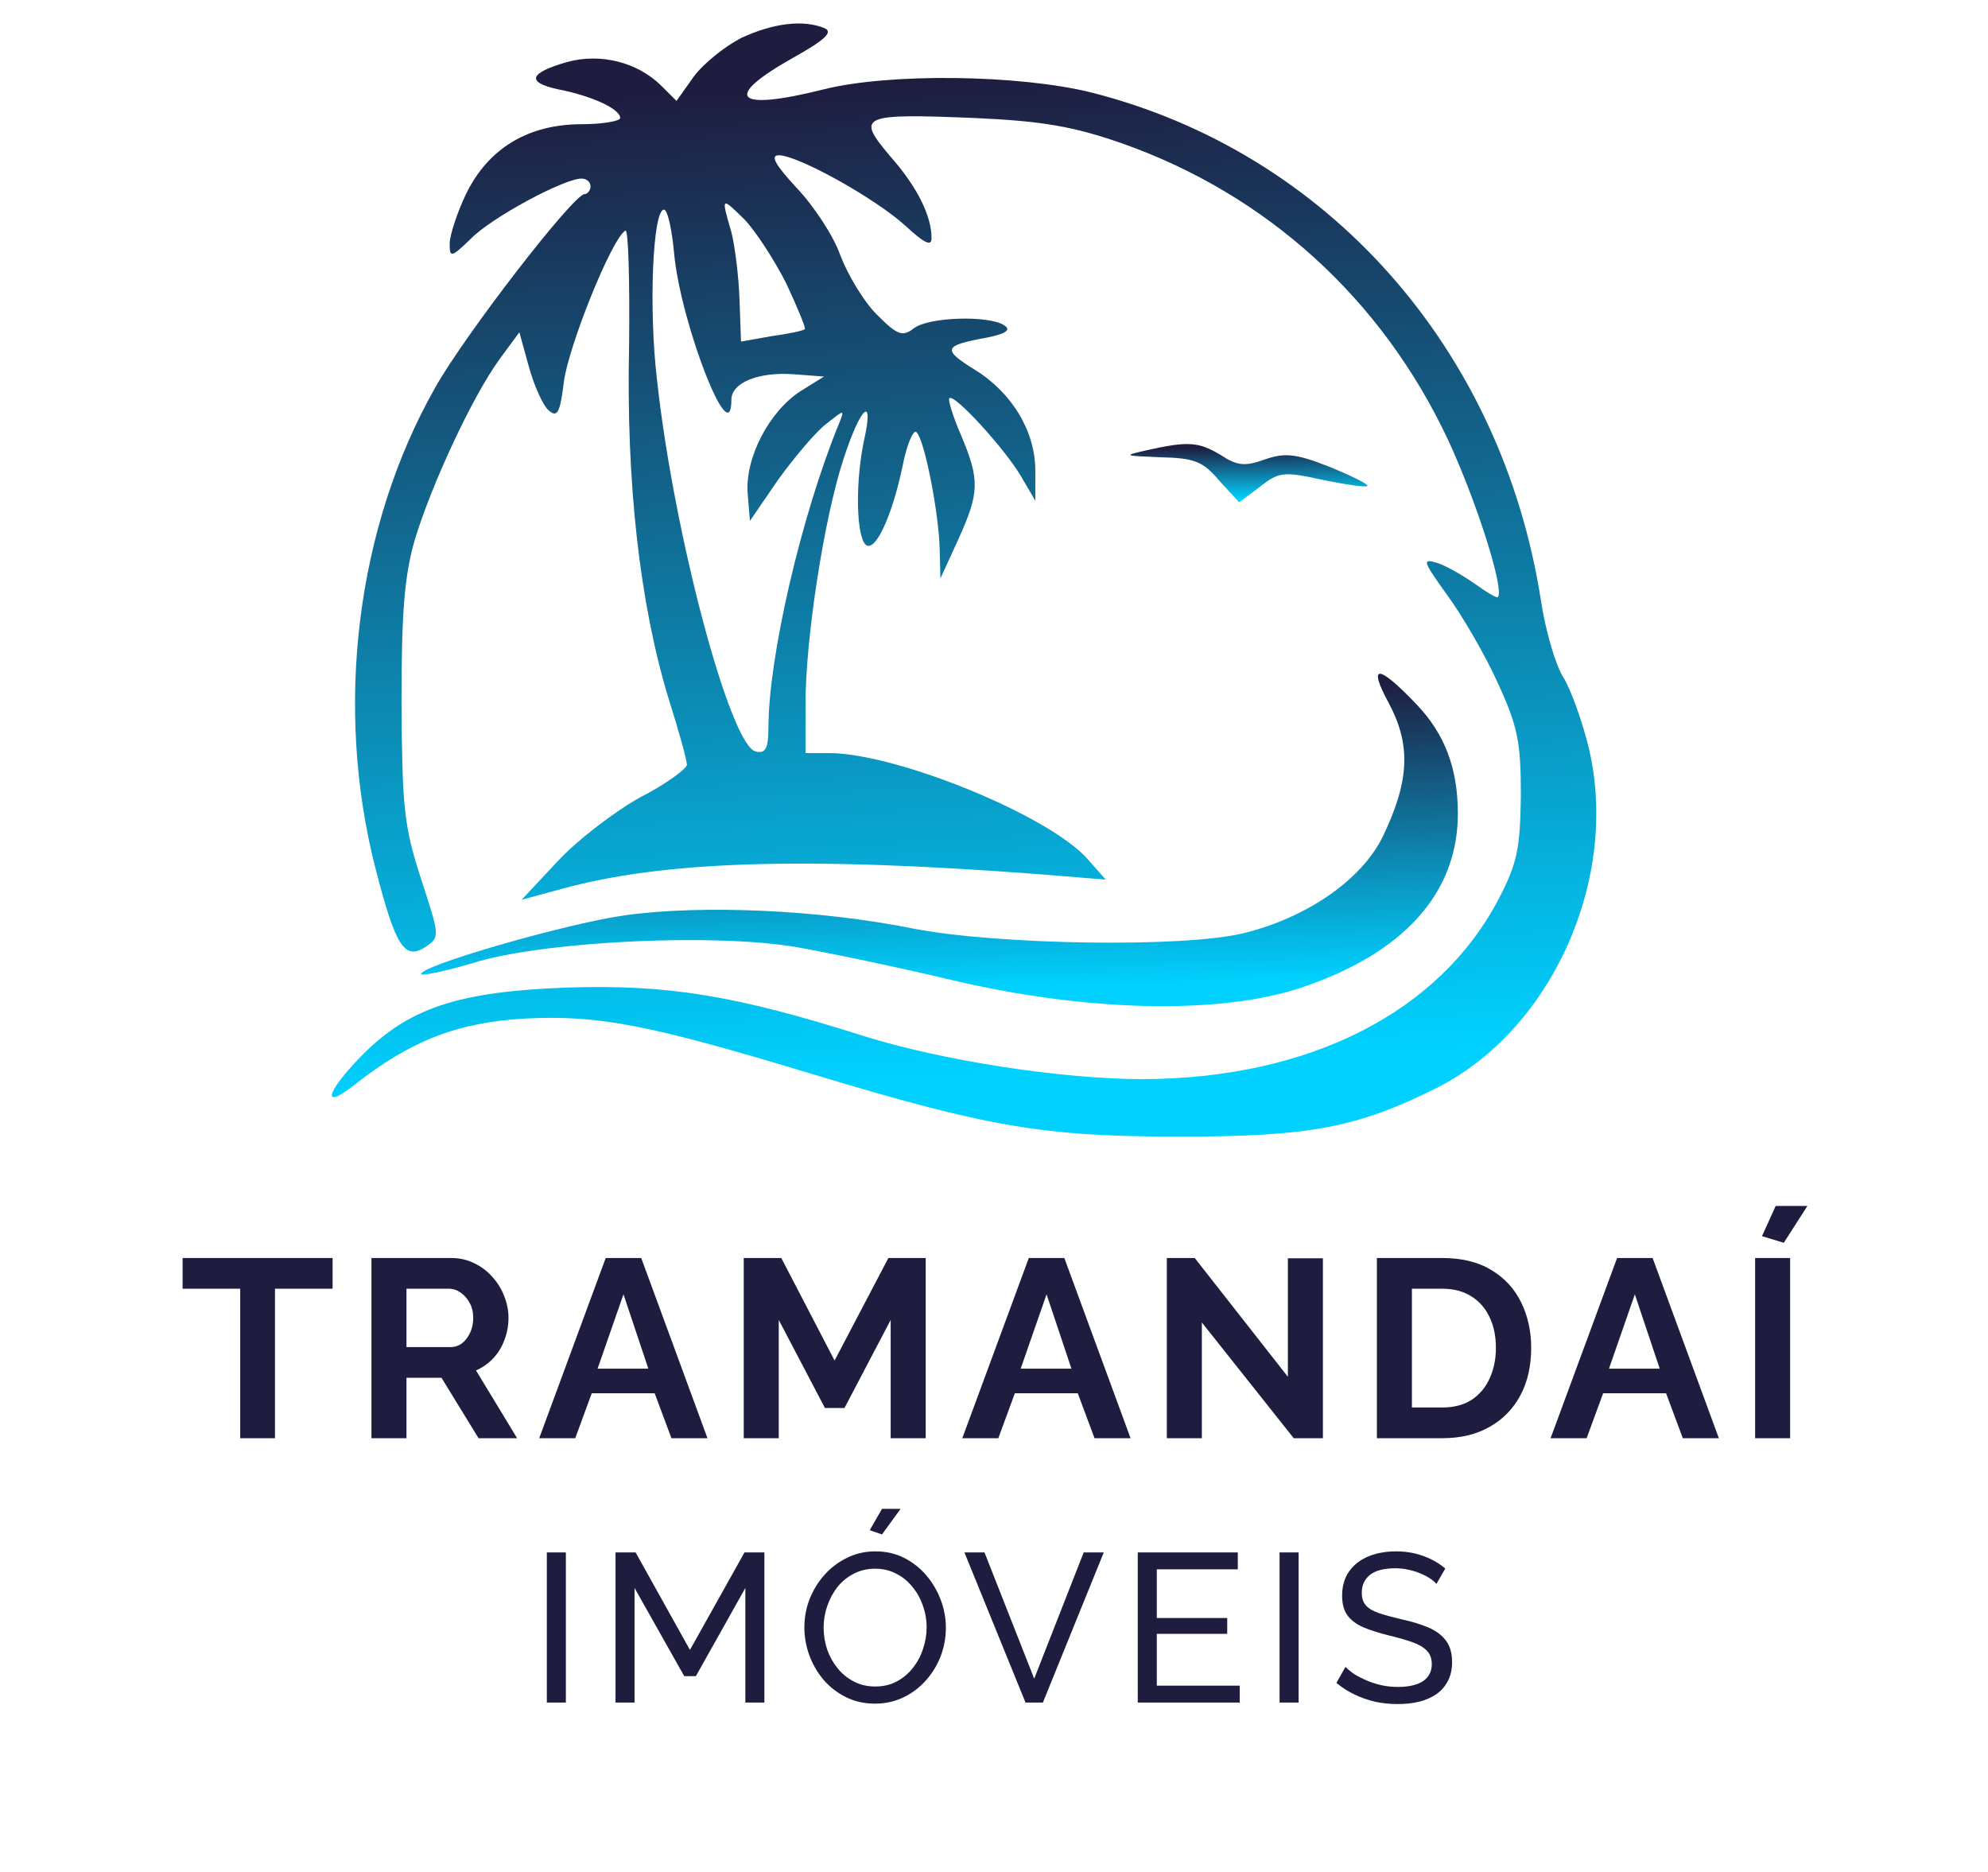
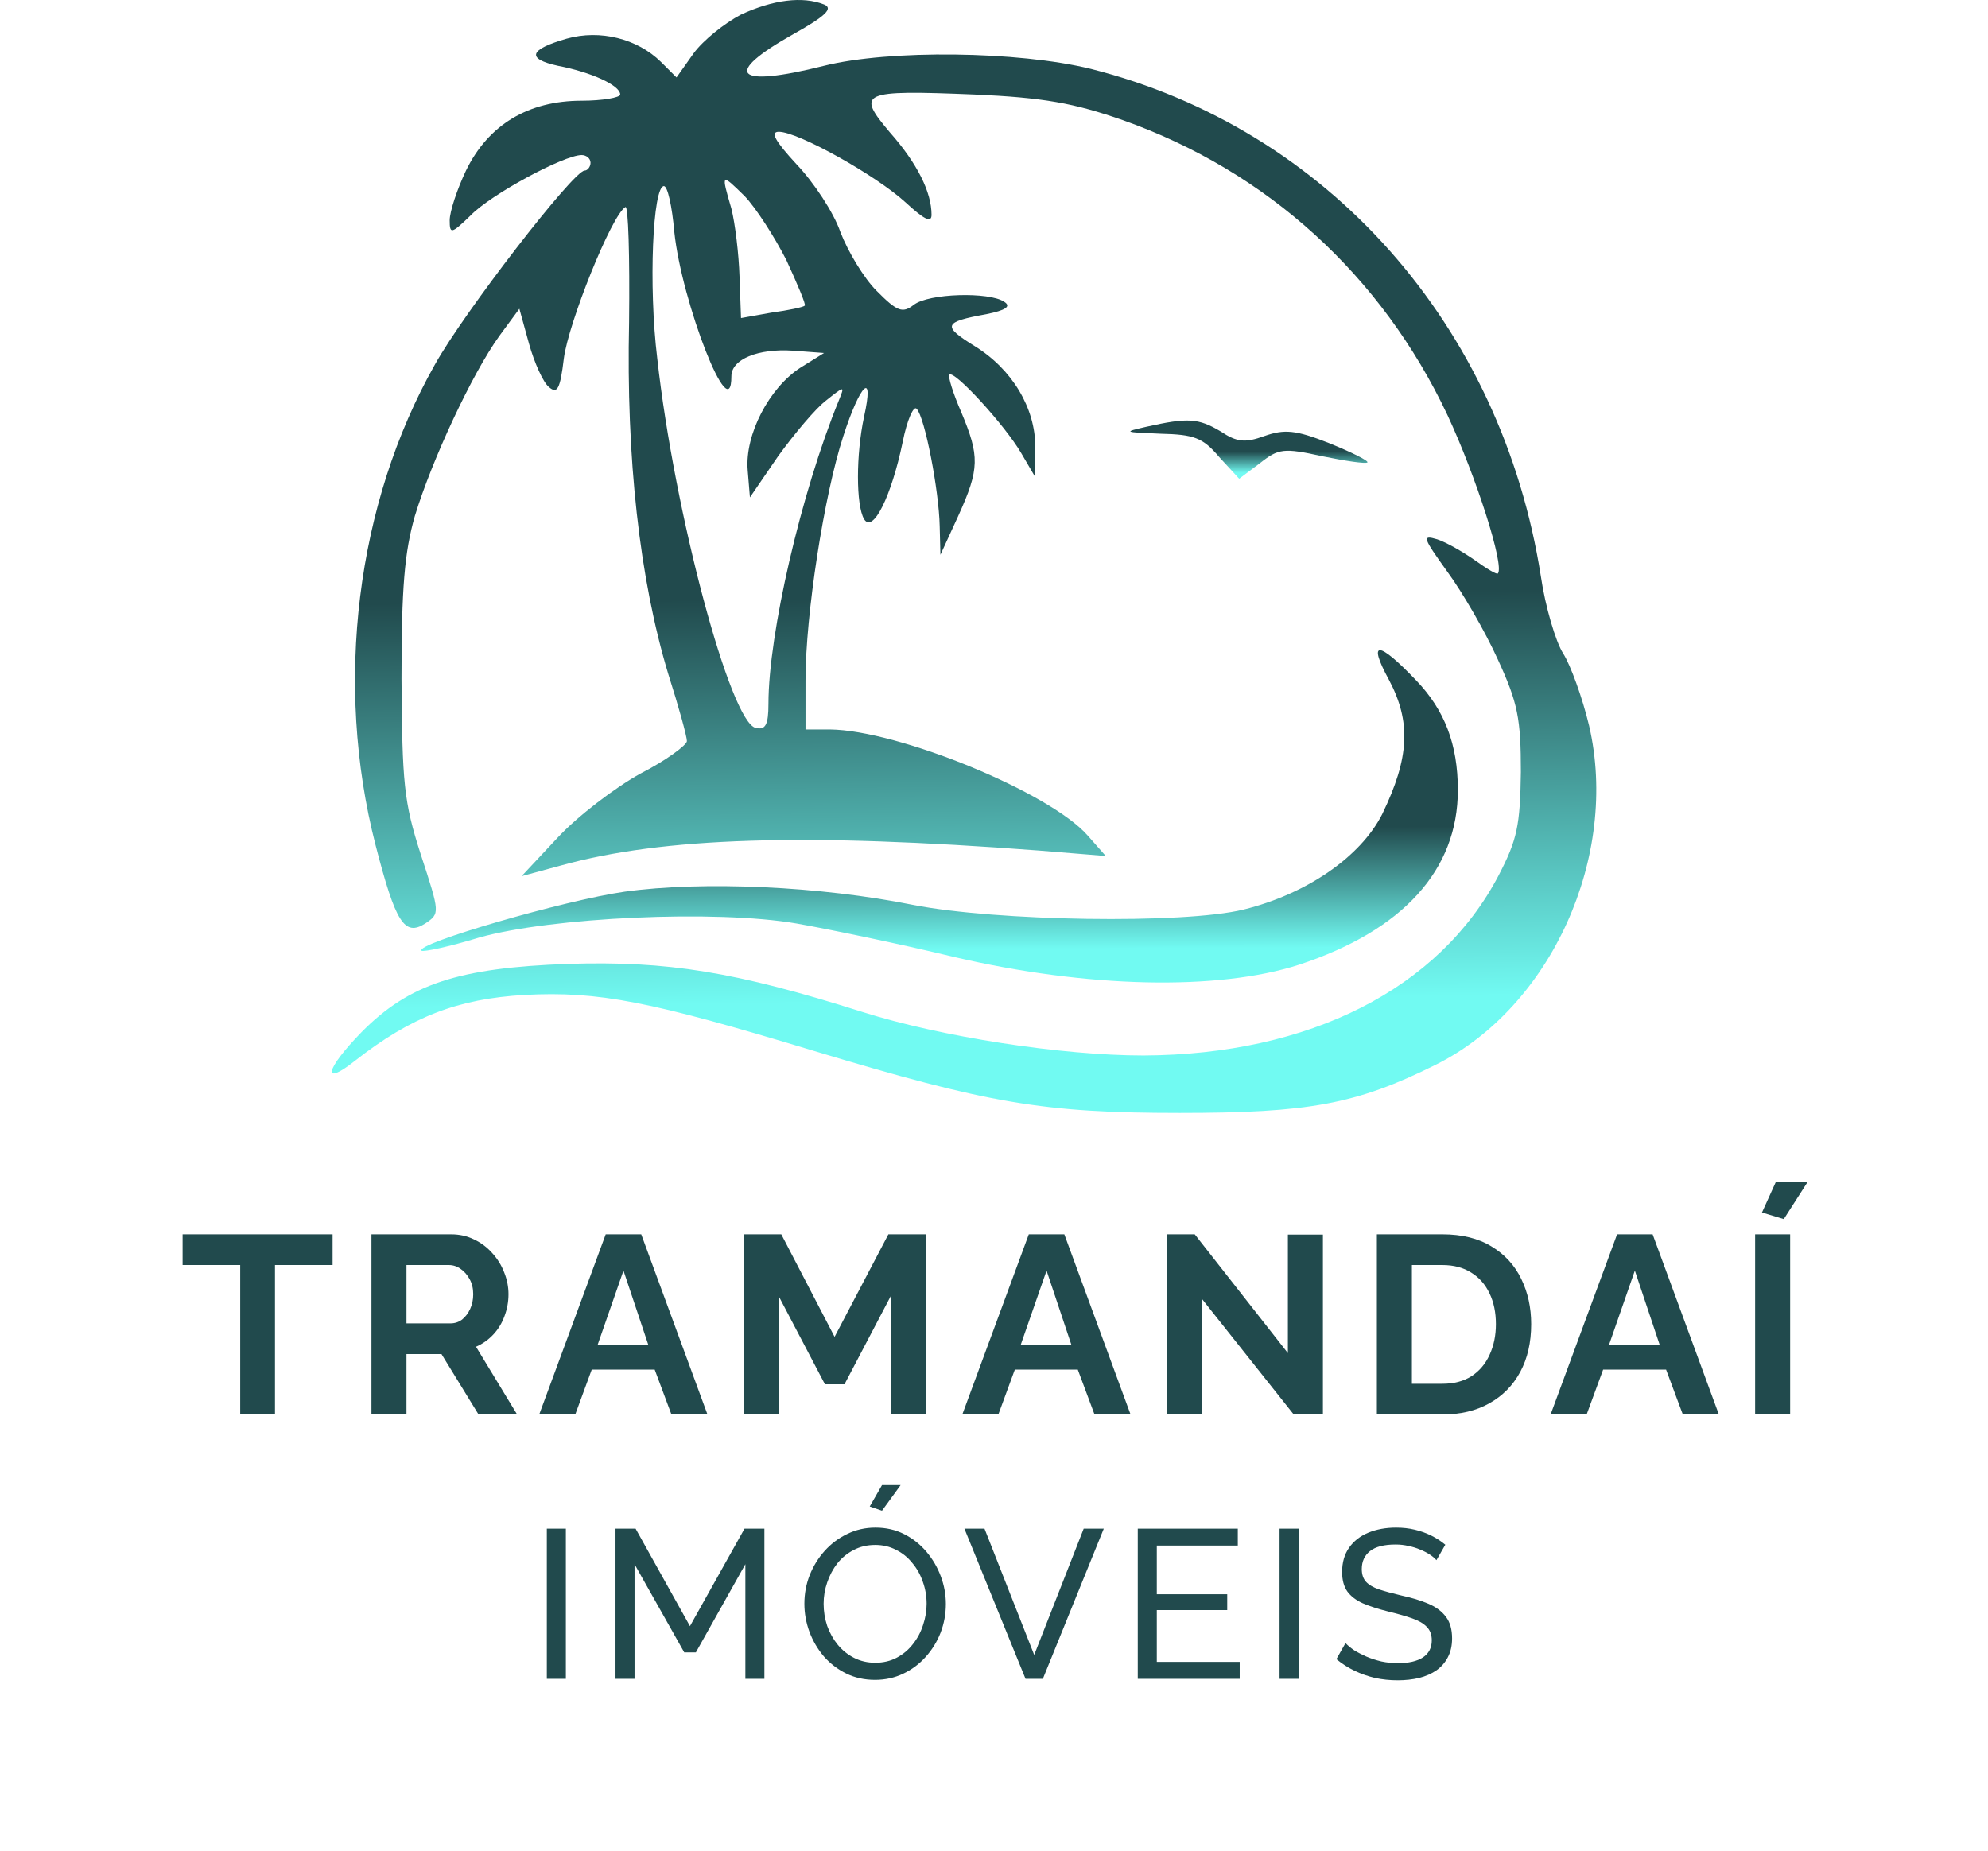
- <svg xmlns="http://www.w3.org/2000/svg" width="188" height="177" viewBox="0 0 188 177" fill="none">
-   <path d="M31.452 121.864H26.004V136H22.716V121.864H17.268V118.96H31.452V121.864ZM35.127 136V118.96H42.663C43.447 118.96 44.167 119.12 44.823 119.44C45.495 119.76 46.071 120.192 46.551 120.736C47.047 121.28 47.423 121.888 47.679 122.56C47.951 123.232 48.087 123.92 48.087 124.624C48.087 125.344 47.959 126.04 47.703 126.712C47.463 127.368 47.111 127.944 46.647 128.44C46.183 128.936 45.639 129.32 45.015 129.592L48.903 136H45.255L41.751 130.288H38.439V136H35.127ZM38.439 127.384H42.591C43.007 127.384 43.375 127.264 43.695 127.024C44.015 126.768 44.271 126.432 44.463 126.016C44.655 125.6 44.751 125.136 44.751 124.624C44.751 124.08 44.639 123.608 44.415 123.208C44.191 122.792 43.903 122.464 43.551 122.224C43.215 121.984 42.847 121.864 42.447 121.864H38.439V127.384ZM57.28 118.96H60.64L66.904 136H63.496L61.912 131.752H55.96L54.4 136H50.992L57.28 118.96ZM61.312 129.424L58.96 122.392L56.512 129.424H61.312ZM84.229 136V124.816L79.861 133.144H78.013L73.645 124.816V136H70.333V118.96H73.885L78.925 128.656L84.013 118.96H87.541V136H84.229ZM97.291 118.96H100.651L106.915 136H103.507L101.923 131.752H95.971L94.411 136H91.003L97.291 118.96ZM101.323 129.424L98.971 122.392L96.523 129.424H101.323ZM113.656 125.056V136H110.344V118.96H112.984L121.792 130.192V118.984H125.104V136H122.344L113.656 125.056ZM130.208 136V118.96H136.4C138.256 118.96 139.808 119.344 141.056 120.112C142.304 120.864 143.24 121.888 143.864 123.184C144.488 124.464 144.8 125.888 144.8 127.456C144.8 129.184 144.456 130.688 143.768 131.968C143.08 133.248 142.104 134.24 140.84 134.944C139.592 135.648 138.112 136 136.4 136H130.208ZM141.464 127.456C141.464 126.352 141.264 125.384 140.864 124.552C140.464 123.704 139.888 123.048 139.136 122.584C138.384 122.104 137.472 121.864 136.4 121.864H133.52V133.096H136.4C137.488 133.096 138.408 132.856 139.16 132.376C139.912 131.88 140.48 131.208 140.864 130.36C141.264 129.496 141.464 128.528 141.464 127.456ZM152.924 118.96H156.284L162.548 136H159.14L157.556 131.752H151.604L150.044 136H146.636L152.924 118.96ZM156.956 129.424L154.604 122.392L152.156 129.424H156.956ZM165.977 136V118.96H169.289V136H165.977ZM168.689 117.52L166.625 116.896L167.921 114.04H170.921L168.689 117.52ZM51.712 161V146.8H53.512V161H51.712ZM70.487 161V150.16L65.807 158.5H64.707L60.007 150.16V161H58.207V146.8H60.107L65.247 156.02L70.407 146.8H72.287V161H70.487ZM82.748 161.1C81.748 161.1 80.841 160.9 80.028 160.5C79.215 160.1 78.508 159.56 77.908 158.88C77.321 158.187 76.868 157.413 76.548 156.56C76.228 155.693 76.068 154.807 76.068 153.9C76.068 152.953 76.235 152.053 76.568 151.2C76.915 150.333 77.388 149.567 77.988 148.9C78.601 148.22 79.315 147.687 80.128 147.3C80.941 146.9 81.828 146.7 82.788 146.7C83.788 146.7 84.695 146.907 85.508 147.32C86.321 147.733 87.021 148.287 87.608 148.98C88.195 149.673 88.648 150.447 88.968 151.3C89.288 152.153 89.448 153.027 89.448 153.92C89.448 154.867 89.281 155.773 88.948 156.64C88.615 157.493 88.141 158.26 87.528 158.94C86.928 159.607 86.221 160.133 85.408 160.52C84.595 160.907 83.708 161.1 82.748 161.1ZM77.888 153.9C77.888 154.62 78.001 155.32 78.228 156C78.468 156.667 78.801 157.26 79.228 157.78C79.655 158.3 80.168 158.713 80.768 159.02C81.368 159.327 82.035 159.48 82.768 159.48C83.528 159.48 84.208 159.32 84.808 159C85.408 158.68 85.915 158.253 86.328 157.72C86.755 157.187 87.075 156.587 87.288 155.92C87.515 155.253 87.628 154.58 87.628 153.9C87.628 153.18 87.508 152.487 87.268 151.82C87.041 151.153 86.708 150.56 86.268 150.04C85.841 149.507 85.328 149.093 84.728 148.8C84.141 148.493 83.488 148.34 82.768 148.34C82.008 148.34 81.328 148.5 80.728 148.82C80.128 149.127 79.615 149.547 79.188 150.08C78.775 150.613 78.455 151.213 78.228 151.88C78.001 152.533 77.888 153.207 77.888 153.9ZM83.408 145.1L82.248 144.7L83.408 142.68H85.168L83.408 145.1ZM93.102 146.8L97.802 158.74L102.482 146.8H104.382L98.622 161H96.982L91.202 146.8H93.102ZM117.236 159.4V161H107.596V146.8H117.056V148.4H109.396V153H116.056V154.5H109.396V159.4H117.236ZM121.005 161V146.8H122.805V161H121.005ZM135.84 149.78C135.68 149.593 135.467 149.413 135.2 149.24C134.934 149.067 134.634 148.913 134.3 148.78C133.967 148.633 133.6 148.52 133.2 148.44C132.814 148.347 132.407 148.3 131.98 148.3C130.887 148.3 130.08 148.507 129.56 148.92C129.04 149.333 128.78 149.9 128.78 150.62C128.78 151.127 128.914 151.527 129.18 151.82C129.447 152.113 129.854 152.353 130.4 152.54C130.96 152.727 131.667 152.92 132.52 153.12C133.507 153.333 134.36 153.593 135.08 153.9C135.8 154.207 136.354 154.62 136.74 155.14C137.127 155.647 137.32 156.327 137.32 157.18C137.32 157.86 137.187 158.453 136.92 158.96C136.667 159.453 136.307 159.867 135.84 160.2C135.374 160.52 134.827 160.76 134.2 160.92C133.574 161.067 132.894 161.14 132.16 161.14C131.44 161.14 130.734 161.067 130.04 160.92C129.36 160.76 128.714 160.533 128.1 160.24C127.487 159.947 126.914 159.58 126.38 159.14L127.24 157.62C127.454 157.847 127.727 158.073 128.06 158.3C128.407 158.513 128.794 158.713 129.22 158.9C129.66 159.087 130.134 159.24 130.64 159.36C131.147 159.467 131.667 159.52 132.2 159.52C133.214 159.52 134 159.34 134.56 158.98C135.12 158.607 135.4 158.067 135.4 157.36C135.4 156.827 135.24 156.4 134.92 156.08C134.614 155.76 134.154 155.493 133.54 155.28C132.927 155.067 132.18 154.853 131.3 154.64C130.34 154.4 129.534 154.14 128.88 153.86C128.227 153.567 127.734 153.187 127.4 152.72C127.08 152.253 126.92 151.647 126.92 150.9C126.92 149.993 127.14 149.227 127.58 148.6C128.02 147.973 128.627 147.5 129.4 147.18C130.174 146.86 131.047 146.7 132.02 146.7C132.66 146.7 133.254 146.767 133.8 146.9C134.36 147.033 134.88 147.22 135.36 147.46C135.84 147.7 136.28 147.987 136.68 148.32L135.84 149.78Z" fill="#1E1D40" />
-   <path d="M70.076 3.597C68.534 4.405 66.501 6.02 65.59 7.268L63.977 9.544L62.505 8.076C60.262 5.873 56.757 4.992 53.602 5.873C50.027 6.901 49.746 7.782 52.761 8.443C55.845 9.03 58.65 10.278 58.65 11.159C58.65 11.453 56.967 11.746 55.004 11.746C49.957 11.746 46.171 14.022 44.068 18.354C43.227 20.116 42.526 22.244 42.526 23.052C42.526 24.373 42.666 24.373 44.489 22.612C46.381 20.629 53.322 16.885 55.004 16.885C55.425 16.885 55.845 17.179 55.845 17.619C55.845 17.986 55.565 18.354 55.285 18.354C54.233 18.354 43.858 31.788 41.124 36.707C33.693 49.848 31.59 66.88 35.516 82.151C37.408 89.492 38.249 90.814 40.212 89.565C41.614 88.611 41.614 88.611 39.792 83.032C38.179 78.039 38.039 76.278 37.969 66.44C37.969 57.777 38.249 54.473 39.231 51.023C40.843 45.737 44.629 37.588 47.223 33.991L49.115 31.421L50.027 34.725C50.517 36.487 51.359 38.396 51.92 38.836C52.691 39.497 52.971 39.056 53.322 36.12C53.742 32.816 57.808 22.612 59.14 21.804C59.421 21.584 59.561 26.503 59.491 32.669C59.21 45.517 60.472 56.969 63.206 65.999C64.188 69.083 64.959 71.873 64.959 72.313C64.959 72.68 62.996 74.148 60.542 75.397C58.159 76.718 54.584 79.434 52.691 81.49L49.326 85.087L53.111 84.059C62.715 81.416 75.965 80.976 98.258 82.665L104.567 83.178L102.885 81.27C99.309 77.158 84.938 71.285 78.489 71.212H76.175V66.587C76.175 60.347 77.928 49.041 79.751 43.461C81.363 38.469 82.695 37.221 81.713 41.626C80.942 45.223 80.942 49.995 81.713 51.317C82.555 52.712 84.307 49.114 85.359 44.049C85.779 41.92 86.41 40.525 86.691 40.892C87.462 41.699 88.794 48.6 88.864 51.977L88.934 54.694L90.617 51.023C92.65 46.545 92.65 45.37 90.897 41.185C90.126 39.423 89.635 37.808 89.775 37.661C90.196 37.148 95.033 42.434 96.575 45.076L97.907 47.352V44.489C97.907 40.818 95.734 37.148 92.159 34.945C89.074 33.036 89.214 32.669 93.28 31.935C95.103 31.568 95.664 31.201 94.963 30.761C93.561 29.806 87.812 29.953 86.41 31.054C85.359 31.862 84.868 31.715 82.905 29.733C81.713 28.558 80.171 25.989 79.47 24.153C78.839 22.318 76.946 19.455 75.334 17.766C73.301 15.564 72.81 14.683 73.651 14.683C75.474 14.683 82.835 18.794 85.639 21.364C87.392 22.979 88.093 23.346 88.093 22.538C88.093 20.409 86.761 17.693 84.167 14.756C80.942 10.939 81.363 10.719 92.159 11.159C98.678 11.453 101.553 11.966 106.179 13.582C119.849 18.427 130.645 28.265 136.885 41.479C139.619 47.352 142.282 55.721 141.652 56.456C141.581 56.602 140.6 56.015 139.478 55.208C138.427 54.473 136.814 53.519 135.903 53.225C134.431 52.785 134.571 53.078 136.885 56.309C138.287 58.218 140.46 61.962 141.652 64.605C143.544 68.716 143.825 70.184 143.825 75.25C143.755 80.315 143.474 81.637 141.722 85.014C136.113 95.732 123.845 101.972 108.142 102.046C100.361 102.046 89.004 100.284 81.573 97.935C69.516 94.117 63.136 93.089 53.742 93.383C43.367 93.75 38.67 95.292 34.184 99.844C30.748 103.367 30.398 105.056 33.553 102.56C38.88 98.375 43.297 96.687 49.606 96.32C56.617 95.953 61.454 96.907 76.946 101.605C93.491 106.598 98.678 107.479 111.577 107.479C123.705 107.479 128.262 106.671 135.763 102.927C146.699 97.494 153.148 83.178 150.274 70.845C149.643 68.202 148.522 65.118 147.821 64.017C147.12 62.916 146.138 59.612 145.717 56.749C142.002 32.963 125.528 14.389 103.165 8.736C96.295 7.048 84.097 6.901 77.928 8.443C69.445 10.572 68.254 9.25 75.054 5.433C78.068 3.744 78.839 3.01 77.928 2.643C75.895 1.835 73.091 2.202 70.076 3.597ZM74.353 26.796C75.404 29.072 76.245 31.054 76.105 31.128C75.965 31.274 74.563 31.568 72.951 31.788L70.076 32.302L69.936 28.411C69.866 26.209 69.516 23.346 69.165 21.951C68.183 18.574 68.183 18.574 70.427 20.776C71.478 21.878 73.231 24.594 74.353 26.796ZM63.767 24.153C64.468 30.834 69.165 42.874 69.165 37.808C69.165 36.193 71.689 35.165 74.984 35.386L77.928 35.606L75.684 37.001C72.74 38.91 70.427 43.314 70.707 46.691L70.918 49.261L73.581 45.37C75.124 43.241 77.157 40.818 78.138 40.084C79.891 38.689 79.891 38.689 79.33 40.084C75.755 48.821 72.67 62.182 72.67 68.789C72.67 70.771 72.39 71.285 71.478 71.065C69.095 70.625 63.767 50.729 62.155 36.12C61.313 29.219 61.734 19.822 62.786 19.822C63.136 19.822 63.557 21.731 63.767 24.153Z" fill="url(#paint0_linear_5_102)" />
-   <path d="M108.423 42.58C106.179 43.094 106.249 43.094 109.755 43.241C112.909 43.314 113.751 43.608 115.293 45.443L117.186 47.499L119.148 46.031C120.901 44.636 121.392 44.562 125.037 45.37C127.21 45.81 129.103 46.104 129.313 45.957C129.454 45.81 127.841 45.003 125.668 44.122C122.513 42.874 121.462 42.8 119.569 43.461C117.746 44.122 116.975 44.049 115.433 43.021C113.33 41.773 112.348 41.699 108.423 42.58Z" fill="url(#paint1_linear_5_102)" />
-   <path d="M131.346 66.513C133.449 70.478 133.309 73.855 130.715 79.214C128.682 83.252 123.565 86.776 117.606 88.244C111.928 89.639 94.192 89.345 86.34 87.803C77.577 86.042 66.501 85.528 59.07 86.555C53.392 87.363 39.231 91.474 39.862 92.135C40.002 92.282 42.456 91.768 45.33 90.887C52.13 88.978 67.693 88.244 75.334 89.566C78.278 90.079 85.008 91.474 90.196 92.722C102.744 95.659 115.153 95.953 122.864 93.456C132.678 90.226 137.866 84.5 137.866 76.938C137.866 72.607 136.604 69.376 133.94 66.587C130.295 62.769 129.313 62.769 131.346 66.513Z" fill="url(#paint2_linear_5_102)" />
+ <svg xmlns="http://www.w3.org/2000/svg" width="188" height="175" viewBox="0 0 188 175" fill="none">
+   <path d="M31.452 119.644H26.004V133.78H22.716V119.644H17.268V116.74H31.452V119.644ZM35.127 133.78V116.74H42.663C43.447 116.74 44.167 116.9 44.823 117.22C45.495 117.54 46.071 117.972 46.551 118.516C47.047 119.06 47.423 119.668 47.679 120.34C47.951 121.012 48.087 121.7 48.087 122.404C48.087 123.124 47.959 123.82 47.703 124.492C47.463 125.148 47.111 125.724 46.647 126.22C46.183 126.716 45.639 127.1 45.015 127.372L48.903 133.78H45.255L41.751 128.068H38.439V133.78H35.127ZM38.439 125.164H42.591C43.007 125.164 43.375 125.044 43.695 124.804C44.015 124.548 44.271 124.212 44.463 123.796C44.655 123.38 44.751 122.916 44.751 122.404C44.751 121.86 44.639 121.388 44.415 120.988C44.191 120.572 43.903 120.244 43.551 120.004C43.215 119.764 42.847 119.644 42.447 119.644H38.439V125.164ZM57.28 116.74H60.64L66.904 133.78H63.496L61.912 129.532H55.96L54.4 133.78H50.992L57.28 116.74ZM61.312 127.204L58.96 120.172L56.512 127.204H61.312ZM84.229 133.78V122.596L79.861 130.924H78.013L73.645 122.596V133.78H70.333V116.74H73.885L78.925 126.436L84.013 116.74H87.541V133.78H84.229ZM97.291 116.74H100.651L106.915 133.78H103.507L101.923 129.532H95.971L94.411 133.78H91.003L97.291 116.74ZM101.323 127.204L98.971 120.172L96.523 127.204H101.323ZM113.656 122.836V133.78H110.344V116.74H112.984L121.792 127.972V116.764H125.104V133.78H122.344L113.656 122.836ZM130.208 133.78V116.74H136.4C138.256 116.74 139.808 117.124 141.056 117.892C142.304 118.644 143.24 119.668 143.864 120.964C144.488 122.244 144.8 123.668 144.8 125.236C144.8 126.964 144.456 128.468 143.768 129.748C143.08 131.028 142.104 132.02 140.84 132.724C139.592 133.428 138.112 133.78 136.4 133.78H130.208ZM141.464 125.236C141.464 124.132 141.264 123.164 140.864 122.332C140.464 121.484 139.888 120.828 139.136 120.364C138.384 119.884 137.472 119.644 136.4 119.644H133.52V130.876H136.4C137.488 130.876 138.408 130.636 139.16 130.156C139.912 129.66 140.48 128.988 140.864 128.14C141.264 127.276 141.464 126.308 141.464 125.236ZM152.924 116.74H156.284L162.548 133.78H159.14L157.556 129.532H151.604L150.044 133.78H146.636L152.924 116.74ZM156.956 127.204L154.604 120.172L152.156 127.204H156.956ZM165.977 133.78V116.74H169.289V133.78H165.977ZM168.689 115.3L166.625 114.676L167.921 111.82H170.921L168.689 115.3ZM51.712 158.78V144.58H53.512V158.78H51.712ZM70.487 158.78V147.94L65.807 156.28H64.707L60.007 147.94V158.78H58.207V144.58H60.107L65.247 153.8L70.407 144.58H72.287V158.78H70.487ZM82.748 158.88C81.748 158.88 80.841 158.68 80.028 158.28C79.215 157.88 78.508 157.34 77.908 156.66C77.321 155.966 76.868 155.193 76.548 154.34C76.228 153.473 76.068 152.586 76.068 151.68C76.068 150.733 76.235 149.833 76.568 148.98C76.915 148.113 77.388 147.346 77.988 146.68C78.601 146 79.315 145.466 80.128 145.08C80.941 144.68 81.828 144.48 82.788 144.48C83.788 144.48 84.695 144.686 85.508 145.1C86.321 145.513 87.021 146.066 87.608 146.76C88.195 147.453 88.648 148.226 88.968 149.08C89.288 149.933 89.448 150.806 89.448 151.7C89.448 152.646 89.281 153.553 88.948 154.42C88.615 155.273 88.141 156.04 87.528 156.72C86.928 157.386 86.221 157.913 85.408 158.3C84.595 158.686 83.708 158.88 82.748 158.88ZM77.888 151.68C77.888 152.4 78.001 153.1 78.228 153.78C78.468 154.446 78.801 155.04 79.228 155.56C79.655 156.08 80.168 156.493 80.768 156.8C81.368 157.106 82.035 157.26 82.768 157.26C83.528 157.26 84.208 157.1 84.808 156.78C85.408 156.46 85.915 156.033 86.328 155.5C86.755 154.966 87.075 154.366 87.288 153.7C87.515 153.033 87.628 152.36 87.628 151.68C87.628 150.96 87.508 150.266 87.268 149.6C87.041 148.933 86.708 148.34 86.268 147.82C85.841 147.286 85.328 146.873 84.728 146.58C84.141 146.273 83.488 146.12 82.768 146.12C82.008 146.12 81.328 146.28 80.728 146.6C80.128 146.906 79.615 147.326 79.188 147.86C78.775 148.393 78.455 148.993 78.228 149.66C78.001 150.313 77.888 150.986 77.888 151.68ZM83.408 142.88L82.248 142.48L83.408 140.46H85.168L83.408 142.88ZM93.102 144.58L97.802 156.52L102.482 144.58H104.382L98.622 158.78H96.982L91.202 144.58H93.102ZM117.236 157.18V158.78H107.596V144.58H117.056V146.18H109.396V150.78H116.056V152.28H109.396V157.18H117.236ZM121.005 158.78V144.58H122.805V158.78H121.005ZM135.84 147.56C135.68 147.373 135.467 147.193 135.2 147.02C134.934 146.846 134.634 146.693 134.3 146.56C133.967 146.413 133.6 146.3 133.2 146.22C132.814 146.126 132.407 146.08 131.98 146.08C130.887 146.08 130.08 146.286 129.56 146.7C129.04 147.113 128.78 147.68 128.78 148.4C128.78 148.906 128.914 149.306 129.18 149.6C129.447 149.893 129.854 150.133 130.4 150.32C130.96 150.506 131.667 150.7 132.52 150.9C133.507 151.113 134.36 151.373 135.08 151.68C135.8 151.986 136.354 152.4 136.74 152.92C137.127 153.426 137.32 154.106 137.32 154.96C137.32 155.64 137.187 156.233 136.92 156.74C136.667 157.233 136.307 157.646 135.84 157.98C135.374 158.3 134.827 158.54 134.2 158.7C133.574 158.846 132.894 158.92 132.16 158.92C131.44 158.92 130.734 158.846 130.04 158.7C129.36 158.54 128.714 158.313 128.1 158.02C127.487 157.726 126.914 157.36 126.38 156.92L127.24 155.4C127.454 155.626 127.727 155.853 128.06 156.08C128.407 156.293 128.794 156.493 129.22 156.68C129.66 156.866 130.134 157.02 130.64 157.14C131.147 157.246 131.667 157.3 132.2 157.3C133.214 157.3 134 157.12 134.56 156.76C135.12 156.386 135.4 155.846 135.4 155.14C135.4 154.606 135.24 154.18 134.92 153.86C134.614 153.54 134.154 153.273 133.54 153.06C132.927 152.846 132.18 152.633 131.3 152.42C130.34 152.18 129.534 151.92 128.88 151.64C128.227 151.346 127.734 150.966 127.4 150.5C127.08 150.033 126.92 149.426 126.92 148.68C126.92 147.773 127.14 147.006 127.58 146.38C128.02 145.753 128.627 145.28 129.4 144.96C130.174 144.64 131.047 144.48 132.02 144.48C132.66 144.48 133.254 144.546 133.8 144.68C134.36 144.813 134.88 145 135.36 145.24C135.84 145.48 136.28 145.766 136.68 146.1L135.84 147.56Z" fill="#214A4D" />
+   <path d="M70.076 1.377C68.534 2.185 66.501 3.8 65.59 5.048L63.977 7.324L62.505 5.855C60.262 3.653 56.757 2.772 53.602 3.653C50.027 4.681 49.746 5.562 52.761 6.222C55.845 6.81 58.65 8.058 58.65 8.939C58.65 9.232 56.967 9.526 55.004 9.526C49.957 9.526 46.171 11.802 44.068 16.133C43.227 17.895 42.526 20.024 42.526 20.832C42.526 22.153 42.666 22.153 44.489 20.391C46.382 18.409 53.322 14.665 55.004 14.665C55.425 14.665 55.845 14.959 55.845 15.399C55.845 15.766 55.565 16.133 55.285 16.133C54.233 16.133 43.858 29.568 41.124 34.487C33.693 47.628 31.59 64.66 35.516 79.93C37.408 87.272 38.249 88.593 40.212 87.345C41.614 86.391 41.614 86.391 39.792 80.811C38.179 75.819 38.039 74.057 37.969 64.22C37.969 55.557 38.249 52.253 39.231 48.803C40.843 43.517 44.629 35.368 47.223 31.771L49.115 29.201L50.027 32.505C50.517 34.267 51.359 36.175 51.92 36.616C52.691 37.277 52.971 36.836 53.322 33.9C53.742 30.596 57.808 20.391 59.14 19.584C59.421 19.364 59.561 24.282 59.491 30.449C59.21 43.297 60.472 54.749 63.206 63.779C64.188 66.863 64.959 69.652 64.959 70.093C64.959 70.46 62.996 71.928 60.542 73.176C58.159 74.498 54.584 77.214 52.691 79.27L49.326 82.867L53.111 81.839C62.715 79.196 75.965 78.756 98.258 80.444L104.567 80.958L102.885 79.049C99.309 74.938 84.938 69.065 78.489 68.992H76.175V64.367C76.175 58.126 77.928 46.821 79.751 41.241C81.363 36.249 82.695 35.001 81.713 39.406C80.942 43.003 80.942 47.775 81.713 49.096C82.555 50.491 84.307 46.894 85.359 41.828C85.779 39.699 86.41 38.304 86.691 38.672C87.462 39.479 88.794 46.38 88.864 49.757L88.934 52.473L90.617 48.803C92.65 44.324 92.65 43.15 90.897 38.965C90.126 37.203 89.635 35.588 89.775 35.441C90.196 34.927 95.033 40.213 96.575 42.856L97.907 45.132V42.269C97.907 38.598 95.734 34.927 92.159 32.725C89.074 30.816 89.214 30.449 93.28 29.715C95.103 29.348 95.664 28.981 94.963 28.54C93.561 27.586 87.812 27.733 86.41 28.834C85.359 29.642 84.868 29.495 82.905 27.513C81.713 26.338 80.171 23.768 79.47 21.933C78.839 20.098 76.946 17.235 75.334 15.546C73.301 13.344 72.81 12.463 73.651 12.463C75.474 12.463 82.835 16.574 85.639 19.143C87.392 20.758 88.093 21.125 88.093 20.318C88.093 18.189 86.761 15.473 84.167 12.536C80.942 8.718 81.363 8.498 92.159 8.939C98.678 9.232 101.553 9.746 106.179 11.361C119.849 16.207 130.645 26.044 136.885 39.259C139.619 45.132 142.282 53.501 141.652 54.235C141.581 54.382 140.6 53.795 139.478 52.987C138.427 52.253 136.814 51.299 135.903 51.005C134.431 50.565 134.571 50.858 136.885 54.089C138.287 55.997 140.46 59.741 141.652 62.384C143.544 66.496 143.825 67.964 143.825 73.029C143.755 78.095 143.474 79.416 141.722 82.793C136.113 93.512 123.845 99.752 108.142 99.826C100.361 99.826 89.004 98.064 81.573 95.714C69.516 91.897 63.136 90.869 53.742 91.163C43.367 91.53 38.67 93.072 34.184 97.623C30.748 101.147 30.398 102.836 33.553 100.34C38.88 96.155 43.297 94.466 49.606 94.099C56.617 93.732 61.454 94.687 76.946 99.385C93.491 104.377 98.678 105.258 111.577 105.258C123.705 105.258 128.262 104.451 135.763 100.707C146.699 95.274 153.148 80.958 150.274 68.625C149.643 65.982 148.522 62.898 147.821 61.797C147.12 60.696 146.138 57.392 145.718 54.529C142.002 30.743 125.528 12.169 103.165 6.516C96.295 4.828 84.097 4.681 77.928 6.222C69.445 8.351 68.254 7.03 75.054 3.212C78.068 1.524 78.839 0.79 77.928 0.423C75.895 -0.385 73.091 -0.018 70.076 1.377ZM74.353 24.576C75.404 26.852 76.245 28.834 76.105 28.907C75.965 29.054 74.563 29.348 72.951 29.568L70.076 30.082L69.936 26.191C69.866 23.989 69.516 21.125 69.165 19.731C68.183 16.354 68.183 16.354 70.427 18.556C71.478 19.657 73.231 22.374 74.353 24.576ZM63.767 21.933C64.468 28.614 69.165 40.654 69.165 35.588C69.165 33.973 71.689 32.945 74.984 33.166L77.928 33.386L75.684 34.781C72.74 36.689 70.427 41.094 70.707 44.471L70.918 47.041L73.581 43.15C75.124 41.021 77.157 38.598 78.138 37.864C79.891 36.469 79.891 36.469 79.33 37.864C75.755 46.6 72.67 59.962 72.67 66.569C72.67 68.551 72.39 69.065 71.478 68.845C69.095 68.404 63.767 48.509 62.155 33.9C61.313 26.999 61.734 17.602 62.786 17.602C63.136 17.602 63.557 19.51 63.767 21.933Z" fill="url(#paint0_linear_64_989)" />
+   <path d="M108.423 40.36C106.179 40.874 106.25 40.874 109.755 41.021C112.909 41.094 113.751 41.388 115.293 43.223L117.186 45.279L119.148 43.81C120.901 42.416 121.392 42.342 125.037 43.15C127.21 43.59 129.103 43.884 129.313 43.737C129.454 43.59 127.841 42.783 125.668 41.902C122.513 40.654 121.462 40.58 119.569 41.241C117.746 41.902 116.975 41.828 115.433 40.8C113.33 39.553 112.348 39.479 108.423 40.36Z" fill="url(#paint1_linear_64_989)" />
+   <path d="M131.346 64.293C133.449 68.257 133.309 71.635 130.715 76.994C128.682 81.032 123.565 84.555 117.606 86.024C111.928 87.419 94.192 87.125 86.34 85.583C77.577 83.821 66.501 83.307 59.07 84.335C53.392 85.143 39.231 89.254 39.862 89.915C40.002 90.061 42.456 89.548 45.33 88.667C52.13 86.758 67.693 86.024 75.334 87.345C78.278 87.859 85.008 89.254 90.196 90.502C102.744 93.439 115.153 93.732 122.864 91.236C132.678 88.006 137.866 82.28 137.866 74.718C137.866 70.386 136.604 67.156 133.94 64.367C130.295 60.549 129.313 60.549 131.346 64.293Z" fill="url(#paint2_linear_64_989)" />
  <defs>
-     <linearGradient id="paint0_linear_5_102" x1="95.5" y1="101.5" x2="90.5" y2="7.5" gradientUnits="userSpaceOnUse">
-       <stop stop-color="#00D1FF" />
-       <stop offset="1" stop-color="#1E1D40" />
+     <linearGradient id="paint0_linear_64_989" x1="84.5" y1="94.78" x2="83.5" y2="6.28" gradientUnits="userSpaceOnUse">
+       <stop stop-color="#71FAF2" />
+       <stop offset="0.432" stop-color="#214A4D" />
    </linearGradient>
-     <linearGradient id="paint1_linear_5_102" x1="118.923" y1="47.186" x2="118.85" y2="42.254" gradientUnits="userSpaceOnUse">
-       <stop stop-color="#00D1FF" />
-       <stop offset="1" stop-color="#1E1D40" />
+     <linearGradient id="paint1_linear_64_989" x1="116.861" y1="44.73" x2="116.846" y2="40.098" gradientUnits="userSpaceOnUse">
+       <stop stop-color="#71FAF2" />
+       <stop offset="0.432" stop-color="#214A4D" />
    </linearGradient>
-     <linearGradient id="paint2_linear_5_102" x1="92.403" y1="93.36" x2="91.858" y2="65.222" gradientUnits="userSpaceOnUse">
-       <stop stop-color="#00D1FF" />
-       <stop offset="1" stop-color="#1E1D40" />
+     <linearGradient id="paint2_linear_64_989" x1="83.385" y1="89.796" x2="83.277" y2="63.366" gradientUnits="userSpaceOnUse">
+       <stop stop-color="#71FAF2" />
+       <stop offset="0.432" stop-color="#214A4D" />
    </linearGradient>
  </defs>
</svg>
